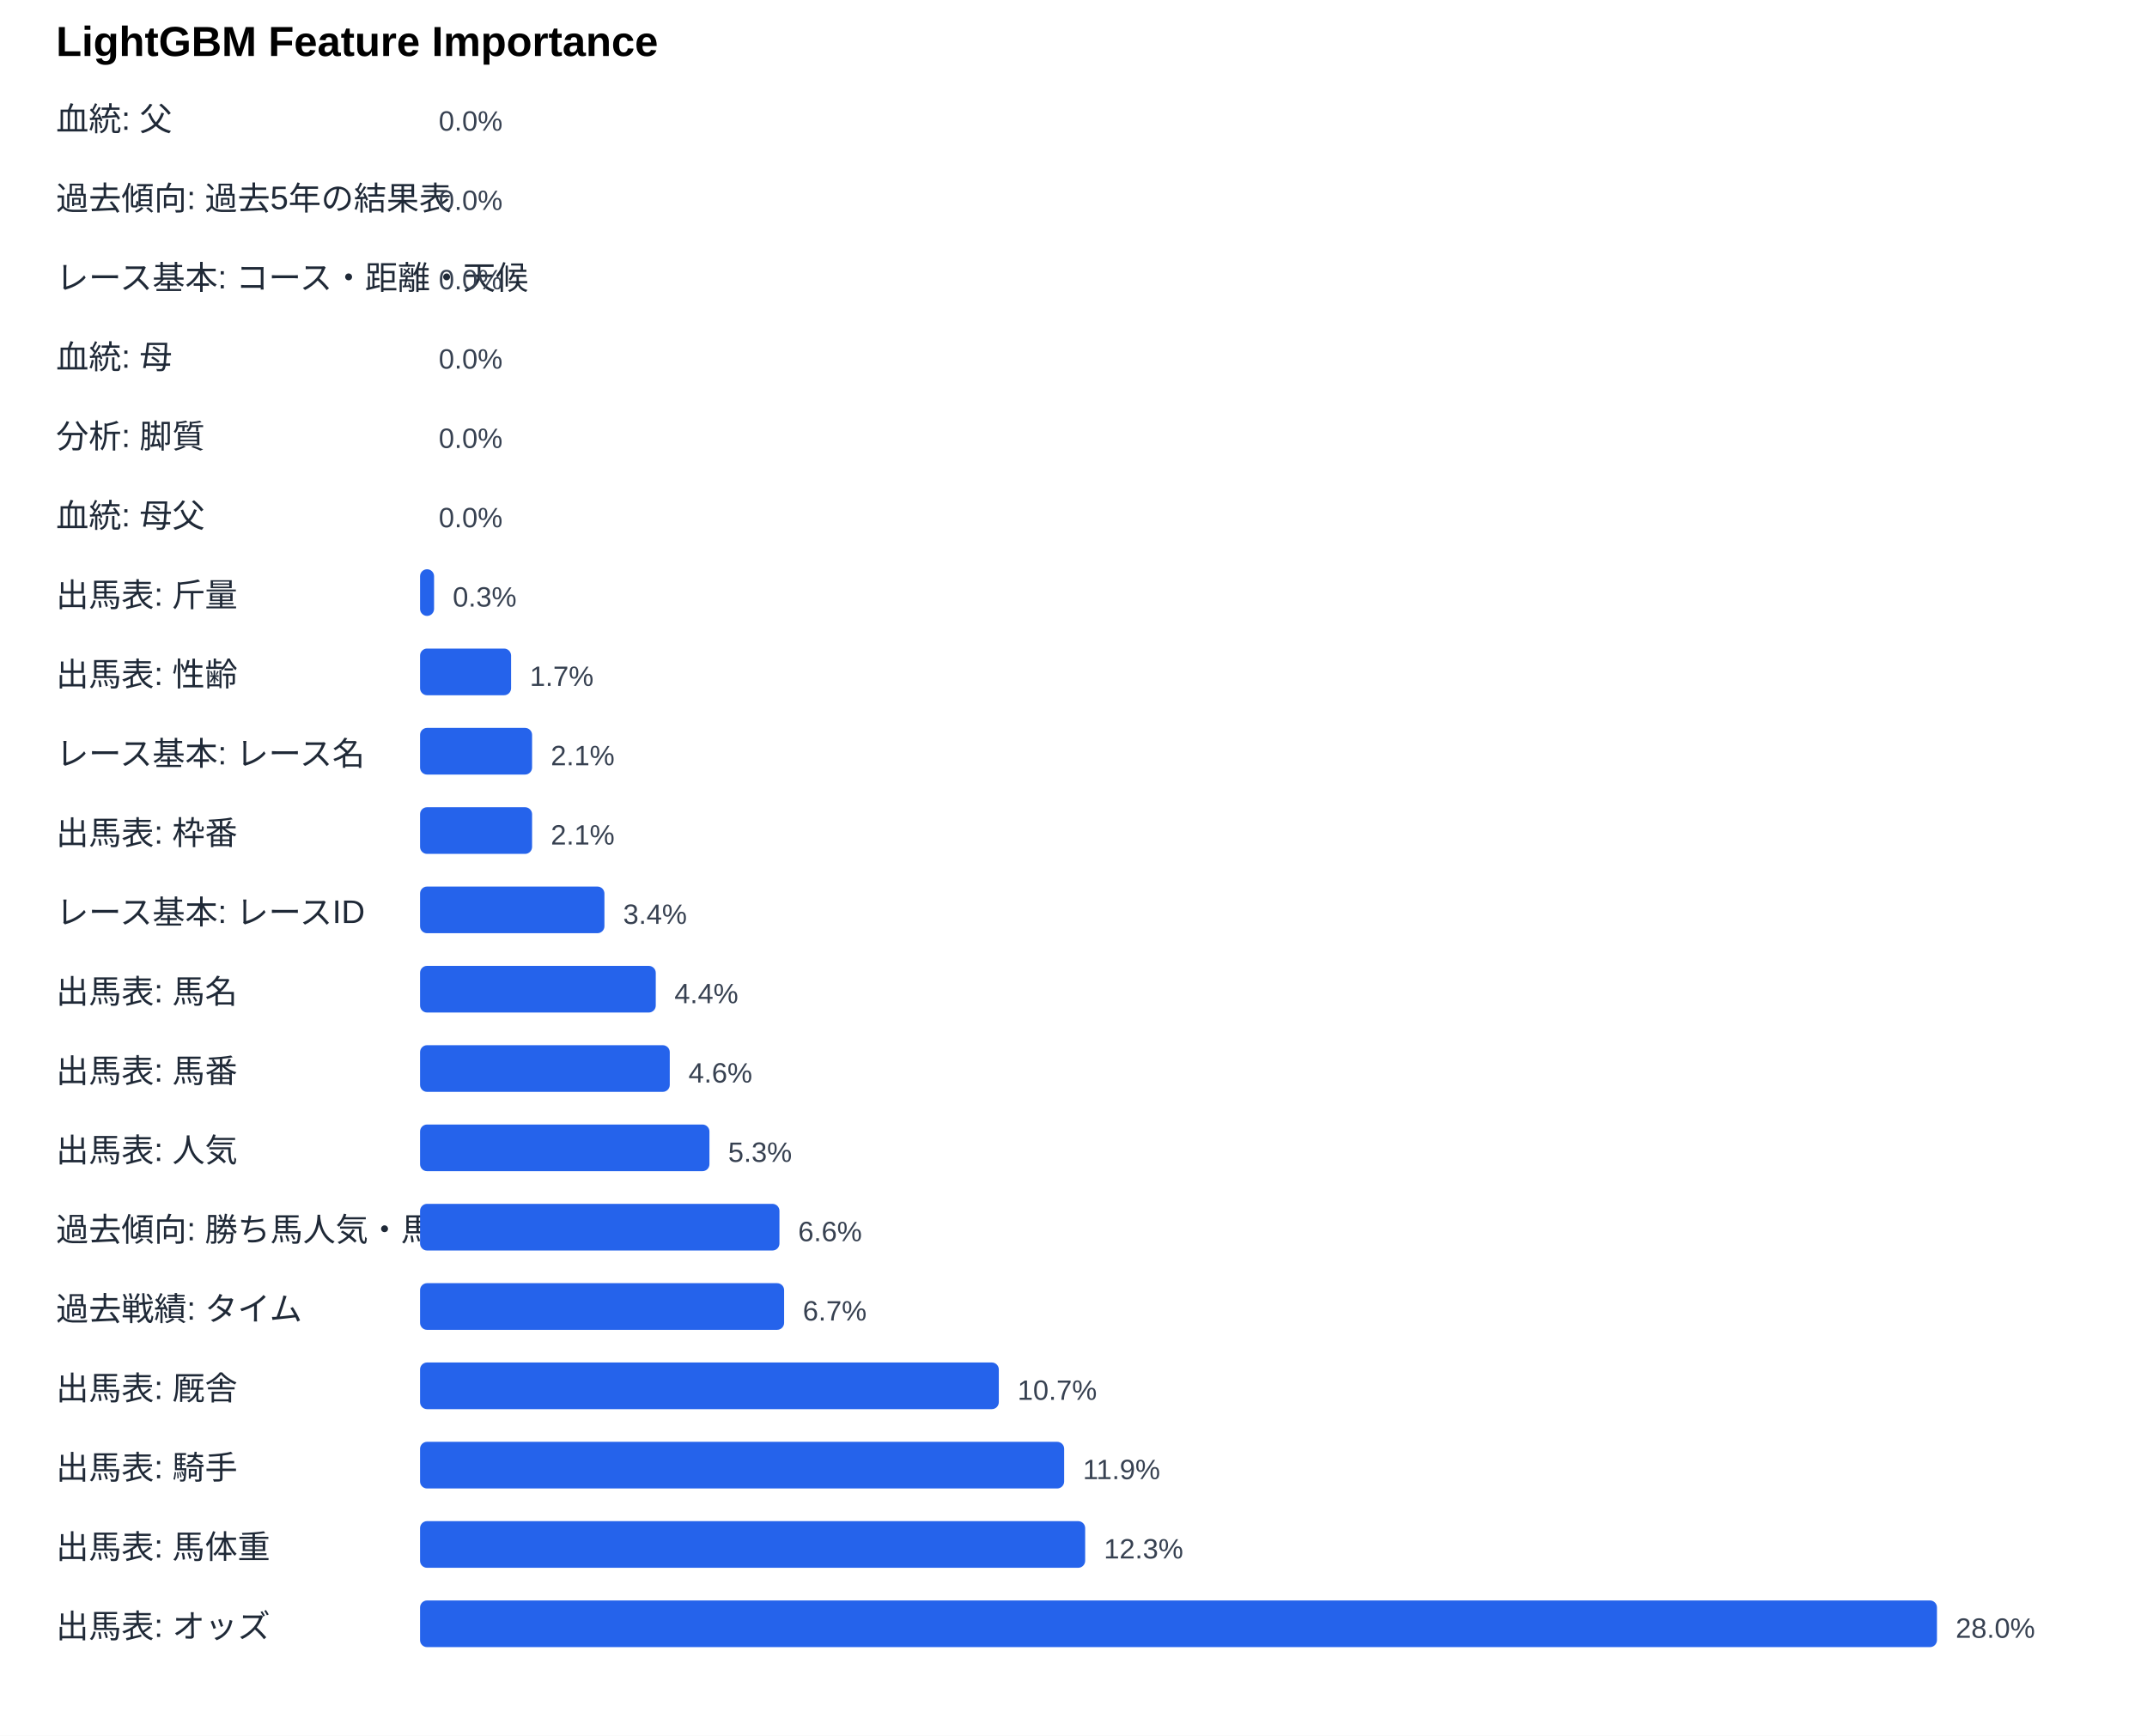
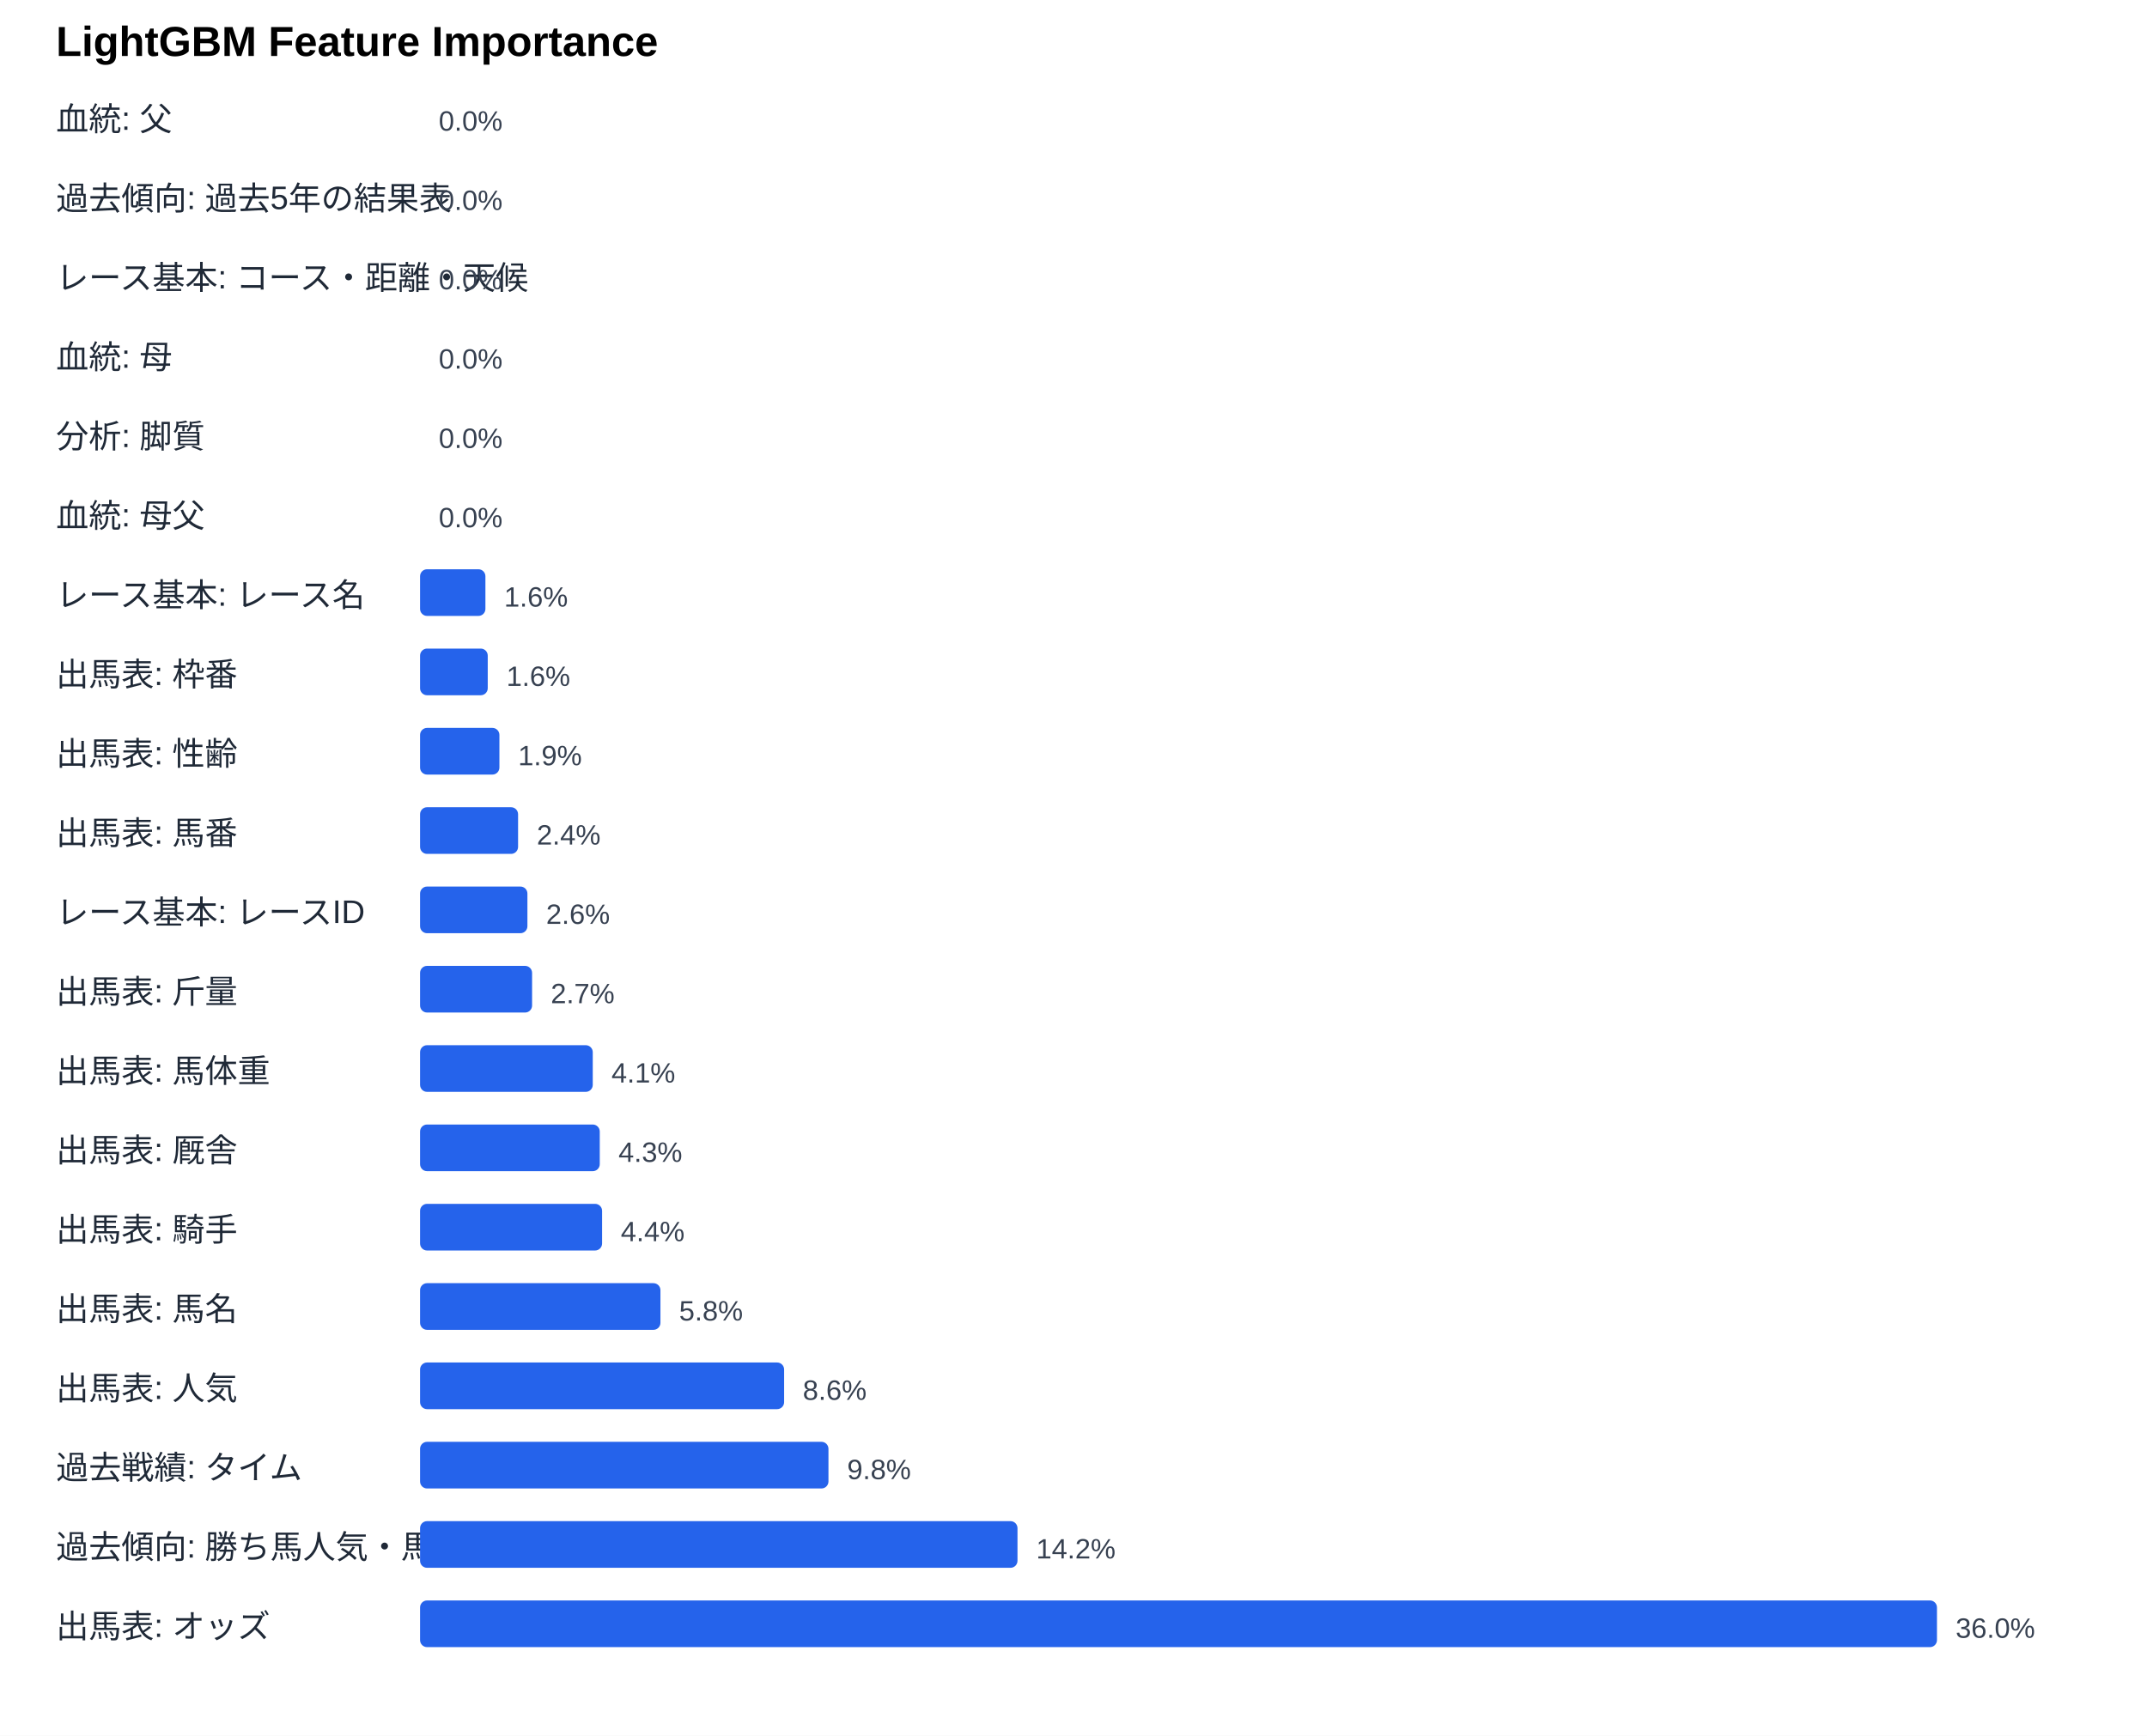
<svg xmlns="http://www.w3.org/2000/svg" width="920" height="744" viewBox="0 0 920 744">
  <rect width="100%" height="100%" fill="#ffffff" />
  <text x="24" y="24" font-family="Meiryo, Arial, sans-serif" font-size="18" font-weight="700">LightGBM Feature Importance</text>
  <text x="24" y="56" font-family="Meiryo, Arial, sans-serif" font-size="14" fill="#1f2937">血統: 父</text>
  <rect x="180" y="40" width="0" height="20" rx="3" fill="#2563eb" />
  <text x="188" y="56" font-family="Arial, sans-serif" font-size="12" fill="#374151">0.0%</text>
  <text x="24" y="90" font-family="Meiryo, Arial, sans-serif" font-size="14" fill="#1f2937">過去傾向: 過去5年の結果表</text>
  <rect x="180" y="74" width="0" height="20" rx="3" fill="#2563eb" />
  <text x="188" y="90" font-family="Arial, sans-serif" font-size="12" fill="#374151">0.0%</text>
  <text x="24" y="124" font-family="Meiryo, Arial, sans-serif" font-size="14" fill="#1f2937">レース基本: コース・距離・天候</text>
  <rect x="180" y="108" width="0" height="20" rx="3" fill="#2563eb" />
  <text x="188" y="124" font-family="Arial, sans-serif" font-size="12" fill="#374151">0.0%</text>
  <text x="24" y="158" font-family="Meiryo, Arial, sans-serif" font-size="14" fill="#1f2937">血統: 母</text>
  <rect x="180" y="142" width="0" height="20" rx="3" fill="#2563eb" />
  <text x="188" y="158" font-family="Arial, sans-serif" font-size="12" fill="#374151">0.0%</text>
  <text x="24" y="192" font-family="Meiryo, Arial, sans-serif" font-size="14" fill="#1f2937">分析: 脚質</text>
  <rect x="180" y="176" width="0" height="20" rx="3" fill="#2563eb" />
  <text x="188" y="192" font-family="Arial, sans-serif" font-size="12" fill="#374151">0.0%</text>
  <text x="24" y="226" font-family="Meiryo, Arial, sans-serif" font-size="14" fill="#1f2937">血統: 母父</text>
  <rect x="180" y="210" width="0" height="20" rx="3" fill="#2563eb" />
  <text x="188" y="226" font-family="Arial, sans-serif" font-size="12" fill="#374151">0.0%</text>
-   <text x="24" y="260" font-family="Meiryo, Arial, sans-serif" font-size="14" fill="#1f2937">出馬表: 斤量</text>
-   <rect x="180" y="244" width="6" height="20" rx="3" fill="#2563eb" />
-   <text x="194" y="260" font-family="Arial, sans-serif" font-size="12" fill="#374151">0.3%</text>
-   <text x="24" y="294" font-family="Meiryo, Arial, sans-serif" font-size="14" fill="#1f2937">出馬表: 性齢</text>
-   <rect x="180" y="278" width="39" height="20" rx="3" fill="#2563eb" />
-   <text x="227" y="294" font-family="Arial, sans-serif" font-size="12" fill="#374151">1.7%</text>
-   <text x="24" y="328" font-family="Meiryo, Arial, sans-serif" font-size="14" fill="#1f2937">レース基本: レース名</text>
-   <rect x="180" y="312" width="48" height="20" rx="3" fill="#2563eb" />
-   <text x="236" y="328" font-family="Arial, sans-serif" font-size="12" fill="#374151">2.1%</text>
-   <text x="24" y="362" font-family="Meiryo, Arial, sans-serif" font-size="14" fill="#1f2937">出馬表: 枠番</text>
-   <rect x="180" y="346" width="48" height="20" rx="3" fill="#2563eb" />
-   <text x="236" y="362" font-family="Arial, sans-serif" font-size="12" fill="#374151">2.1%</text>
+   <text x="24" y="260" font-family="Meiryo, Arial, sans-serif" font-size="14" fill="#1f2937">レース基本: レース名</text>
+   <rect x="180" y="244" width="28" height="20" rx="3" fill="#2563eb" />
+   <text x="216" y="260" font-family="Arial, sans-serif" font-size="12" fill="#374151">1.6%</text>
+   <text x="24" y="294" font-family="Meiryo, Arial, sans-serif" font-size="14" fill="#1f2937">出馬表: 枠番</text>
+   <rect x="180" y="278" width="29" height="20" rx="3" fill="#2563eb" />
+   <text x="217" y="294" font-family="Arial, sans-serif" font-size="12" fill="#374151">1.6%</text>
+   <text x="24" y="328" font-family="Meiryo, Arial, sans-serif" font-size="14" fill="#1f2937">出馬表: 性齢</text>
+   <rect x="180" y="312" width="34" height="20" rx="3" fill="#2563eb" />
+   <text x="222" y="328" font-family="Arial, sans-serif" font-size="12" fill="#374151">1.9%</text>
+   <text x="24" y="362" font-family="Meiryo, Arial, sans-serif" font-size="14" fill="#1f2937">出馬表: 馬番</text>
+   <rect x="180" y="346" width="42" height="20" rx="3" fill="#2563eb" />
+   <text x="230" y="362" font-family="Arial, sans-serif" font-size="12" fill="#374151">2.4%</text>
  <text x="24" y="396" font-family="Meiryo, Arial, sans-serif" font-size="14" fill="#1f2937">レース基本: レースID</text>
-   <rect x="180" y="380" width="79" height="20" rx="3" fill="#2563eb" />
-   <text x="267" y="396" font-family="Arial, sans-serif" font-size="12" fill="#374151">3.4%</text>
-   <text x="24" y="430" font-family="Meiryo, Arial, sans-serif" font-size="14" fill="#1f2937">出馬表: 馬名</text>
-   <rect x="180" y="414" width="101" height="20" rx="3" fill="#2563eb" />
-   <text x="289" y="430" font-family="Arial, sans-serif" font-size="12" fill="#374151">4.4%</text>
-   <text x="24" y="464" font-family="Meiryo, Arial, sans-serif" font-size="14" fill="#1f2937">出馬表: 馬番</text>
-   <rect x="180" y="448" width="107" height="20" rx="3" fill="#2563eb" />
-   <text x="295" y="464" font-family="Arial, sans-serif" font-size="12" fill="#374151">4.6%</text>
-   <text x="24" y="498" font-family="Meiryo, Arial, sans-serif" font-size="14" fill="#1f2937">出馬表: 人気</text>
-   <rect x="180" y="482" width="124" height="20" rx="3" fill="#2563eb" />
-   <text x="312" y="498" font-family="Arial, sans-serif" font-size="12" fill="#374151">5.3%</text>
-   <text x="24" y="532" font-family="Meiryo, Arial, sans-serif" font-size="14" fill="#1f2937">過去傾向: 勝ち馬人気・馬番傾向</text>
-   <rect x="180" y="516" width="154" height="20" rx="3" fill="#2563eb" />
-   <text x="342" y="532" font-family="Arial, sans-serif" font-size="12" fill="#374151">6.6%</text>
-   <text x="24" y="566" font-family="Meiryo, Arial, sans-serif" font-size="14" fill="#1f2937">過去戦績: タイム</text>
-   <rect x="180" y="550" width="156" height="20" rx="3" fill="#2563eb" />
-   <text x="344" y="566" font-family="Arial, sans-serif" font-size="12" fill="#374151">6.7%</text>
-   <text x="24" y="600" font-family="Meiryo, Arial, sans-serif" font-size="14" fill="#1f2937">出馬表: 厩舎</text>
-   <rect x="180" y="584" width="248" height="20" rx="3" fill="#2563eb" />
-   <text x="436" y="600" font-family="Arial, sans-serif" font-size="12" fill="#374151">10.7%</text>
-   <text x="24" y="634" font-family="Meiryo, Arial, sans-serif" font-size="14" fill="#1f2937">出馬表: 騎手</text>
-   <rect x="180" y="618" width="276" height="20" rx="3" fill="#2563eb" />
-   <text x="464" y="634" font-family="Arial, sans-serif" font-size="12" fill="#374151">11.9%</text>
-   <text x="24" y="668" font-family="Meiryo, Arial, sans-serif" font-size="14" fill="#1f2937">出馬表: 馬体重</text>
-   <rect x="180" y="652" width="285" height="20" rx="3" fill="#2563eb" />
-   <text x="473" y="668" font-family="Arial, sans-serif" font-size="12" fill="#374151">12.3%</text>
+   <rect x="180" y="380" width="46" height="20" rx="3" fill="#2563eb" />
+   <text x="234" y="396" font-family="Arial, sans-serif" font-size="12" fill="#374151">2.6%</text>
+   <text x="24" y="430" font-family="Meiryo, Arial, sans-serif" font-size="14" fill="#1f2937">出馬表: 斤量</text>
+   <rect x="180" y="414" width="48" height="20" rx="3" fill="#2563eb" />
+   <text x="236" y="430" font-family="Arial, sans-serif" font-size="12" fill="#374151">2.7%</text>
+   <text x="24" y="464" font-family="Meiryo, Arial, sans-serif" font-size="14" fill="#1f2937">出馬表: 馬体重</text>
+   <rect x="180" y="448" width="74" height="20" rx="3" fill="#2563eb" />
+   <text x="262" y="464" font-family="Arial, sans-serif" font-size="12" fill="#374151">4.1%</text>
+   <text x="24" y="498" font-family="Meiryo, Arial, sans-serif" font-size="14" fill="#1f2937">出馬表: 厩舎</text>
+   <rect x="180" y="482" width="77" height="20" rx="3" fill="#2563eb" />
+   <text x="265" y="498" font-family="Arial, sans-serif" font-size="12" fill="#374151">4.3%</text>
+   <text x="24" y="532" font-family="Meiryo, Arial, sans-serif" font-size="14" fill="#1f2937">出馬表: 騎手</text>
+   <rect x="180" y="516" width="78" height="20" rx="3" fill="#2563eb" />
+   <text x="266" y="532" font-family="Arial, sans-serif" font-size="12" fill="#374151">4.4%</text>
+   <text x="24" y="566" font-family="Meiryo, Arial, sans-serif" font-size="14" fill="#1f2937">出馬表: 馬名</text>
+   <rect x="180" y="550" width="103" height="20" rx="3" fill="#2563eb" />
+   <text x="291" y="566" font-family="Arial, sans-serif" font-size="12" fill="#374151">5.8%</text>
+   <text x="24" y="600" font-family="Meiryo, Arial, sans-serif" font-size="14" fill="#1f2937">出馬表: 人気</text>
+   <rect x="180" y="584" width="156" height="20" rx="3" fill="#2563eb" />
+   <text x="344" y="600" font-family="Arial, sans-serif" font-size="12" fill="#374151">8.6%</text>
+   <text x="24" y="634" font-family="Meiryo, Arial, sans-serif" font-size="14" fill="#1f2937">過去戦績: タイム</text>
+   <rect x="180" y="618" width="175" height="20" rx="3" fill="#2563eb" />
+   <text x="363" y="634" font-family="Arial, sans-serif" font-size="12" fill="#374151">9.8%</text>
+   <text x="24" y="668" font-family="Meiryo, Arial, sans-serif" font-size="14" fill="#1f2937">過去傾向: 勝ち馬人気・馬番傾向</text>
+   <rect x="180" y="652" width="256" height="20" rx="3" fill="#2563eb" />
+   <text x="444" y="668" font-family="Arial, sans-serif" font-size="12" fill="#374151">14.2%</text>
  <text x="24" y="702" font-family="Meiryo, Arial, sans-serif" font-size="14" fill="#1f2937">出馬表: オッズ</text>
  <rect x="180" y="686" width="650" height="20" rx="3" fill="#2563eb" />
-   <text x="838" y="702" font-family="Arial, sans-serif" font-size="12" fill="#374151">28.0%</text>
+   <text x="838" y="702" font-family="Arial, sans-serif" font-size="12" fill="#374151">36.0%</text>
</svg>
